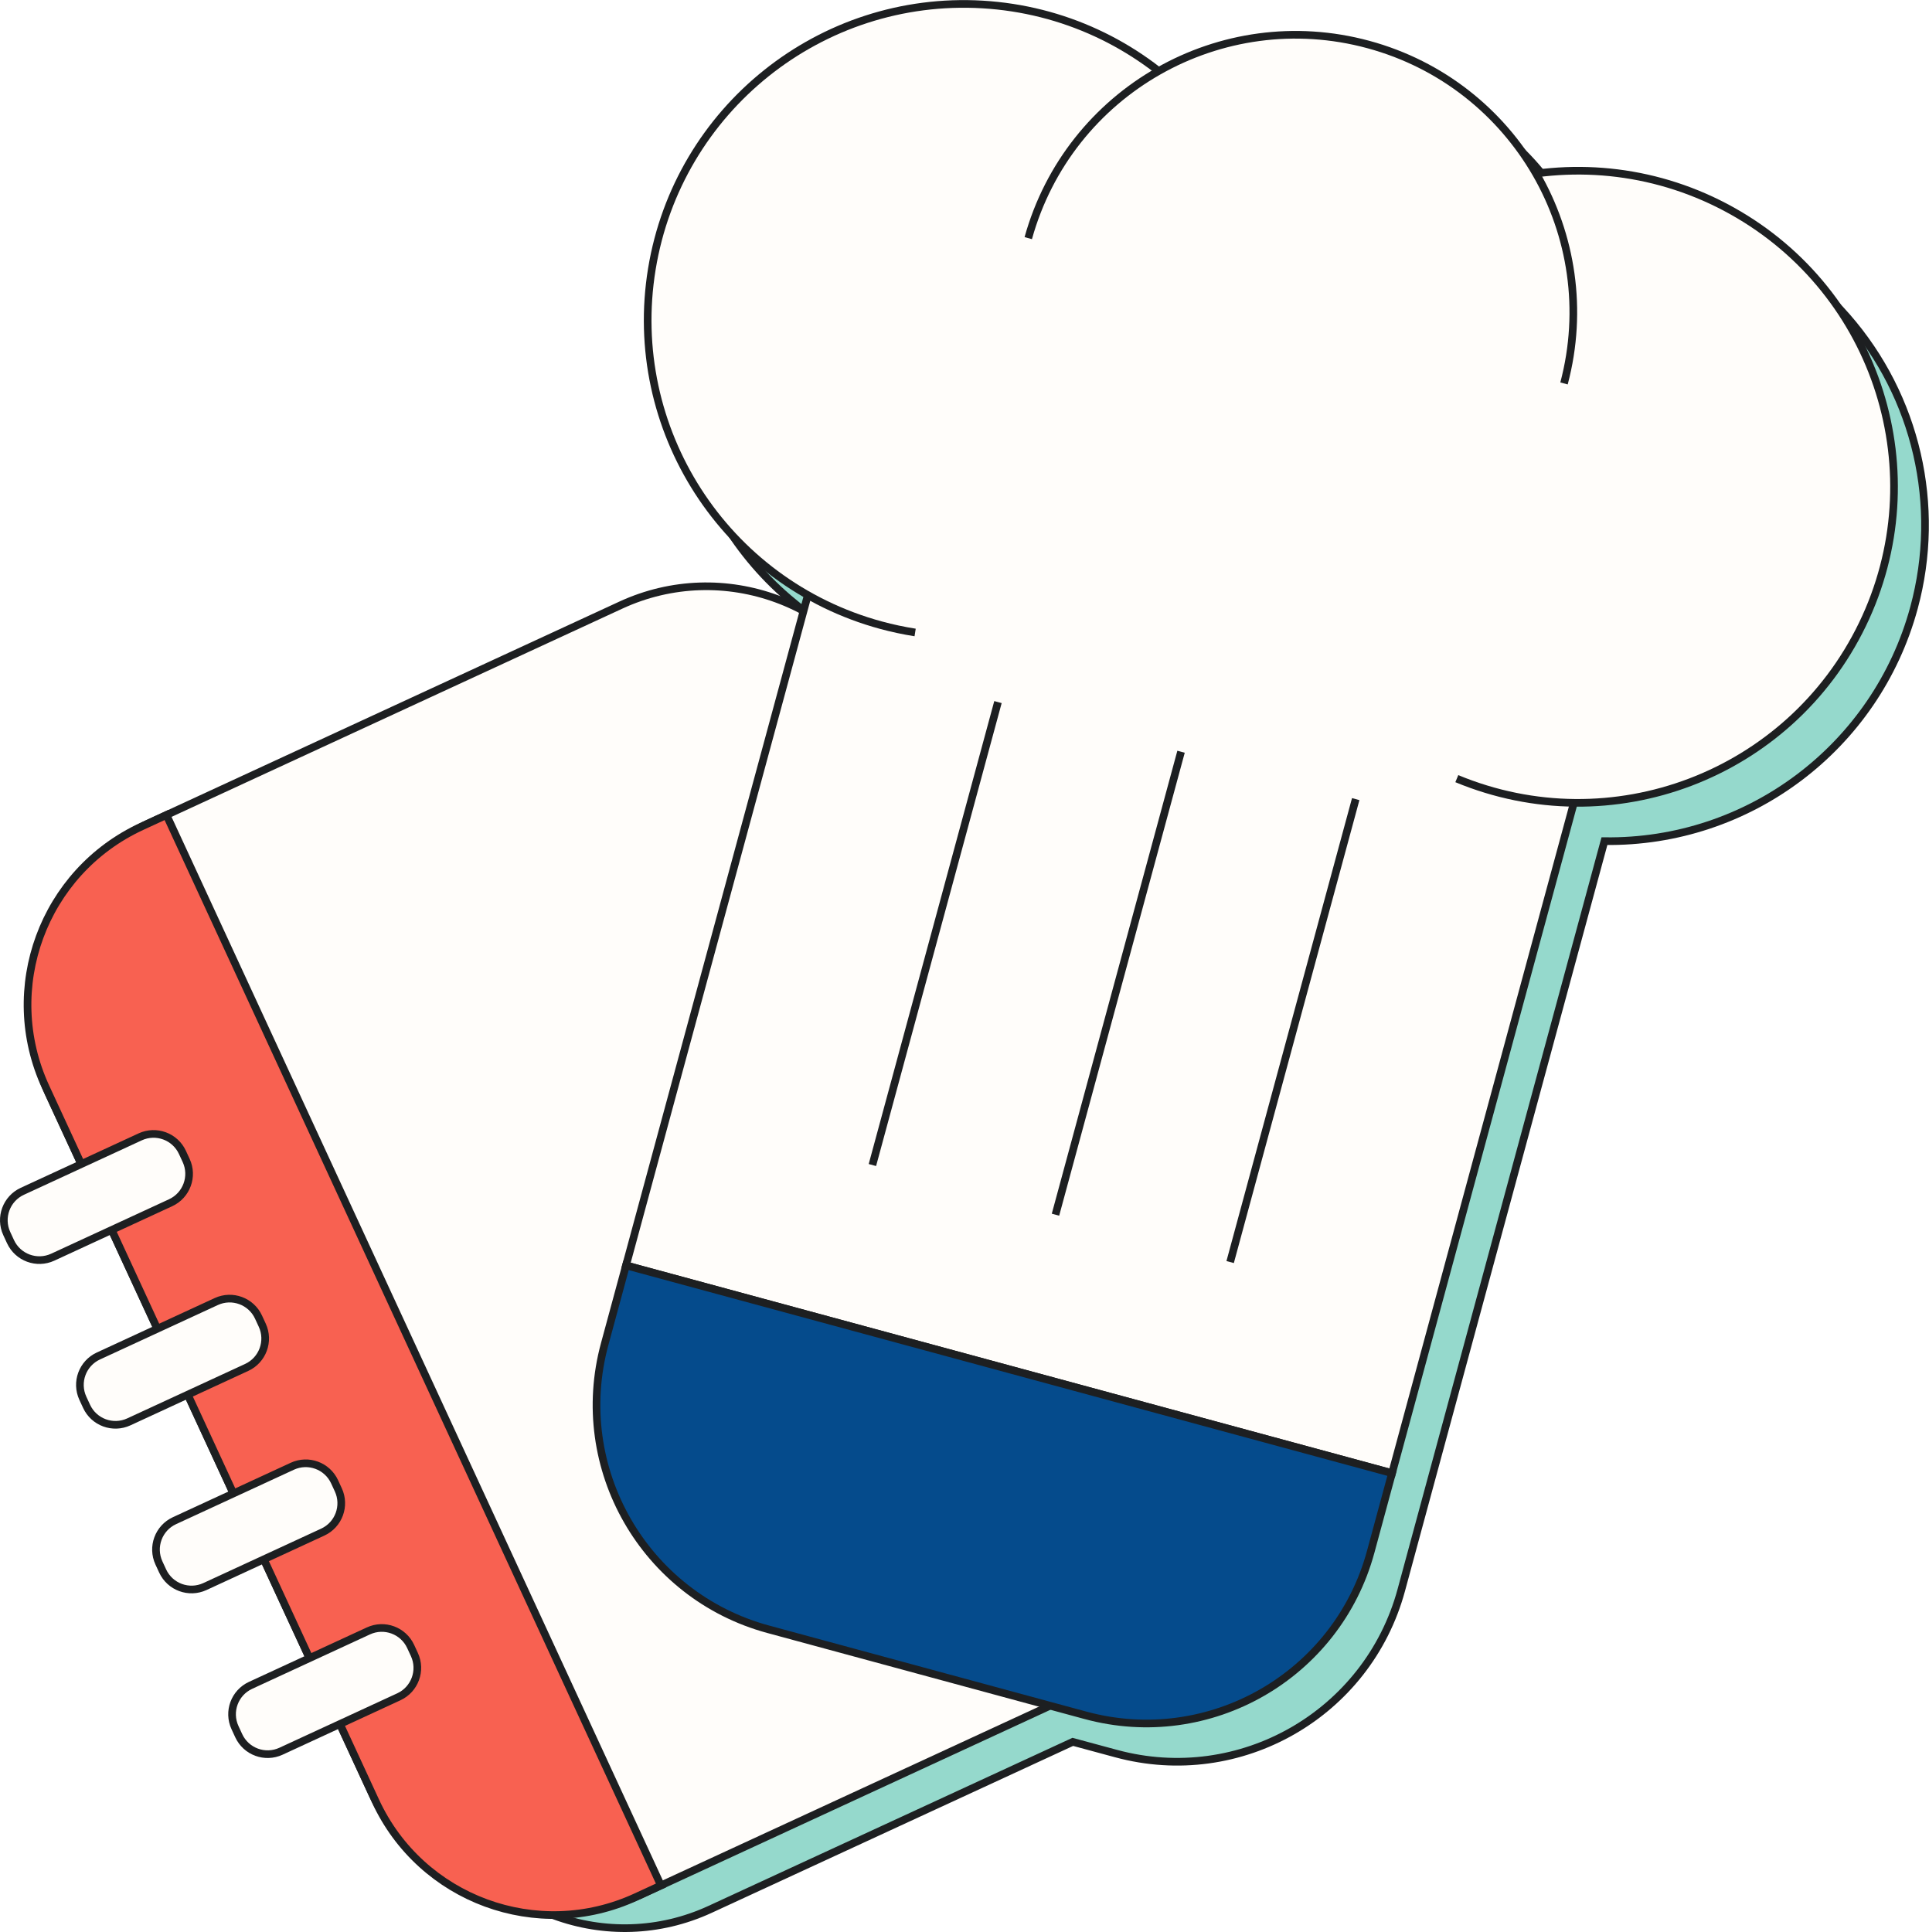
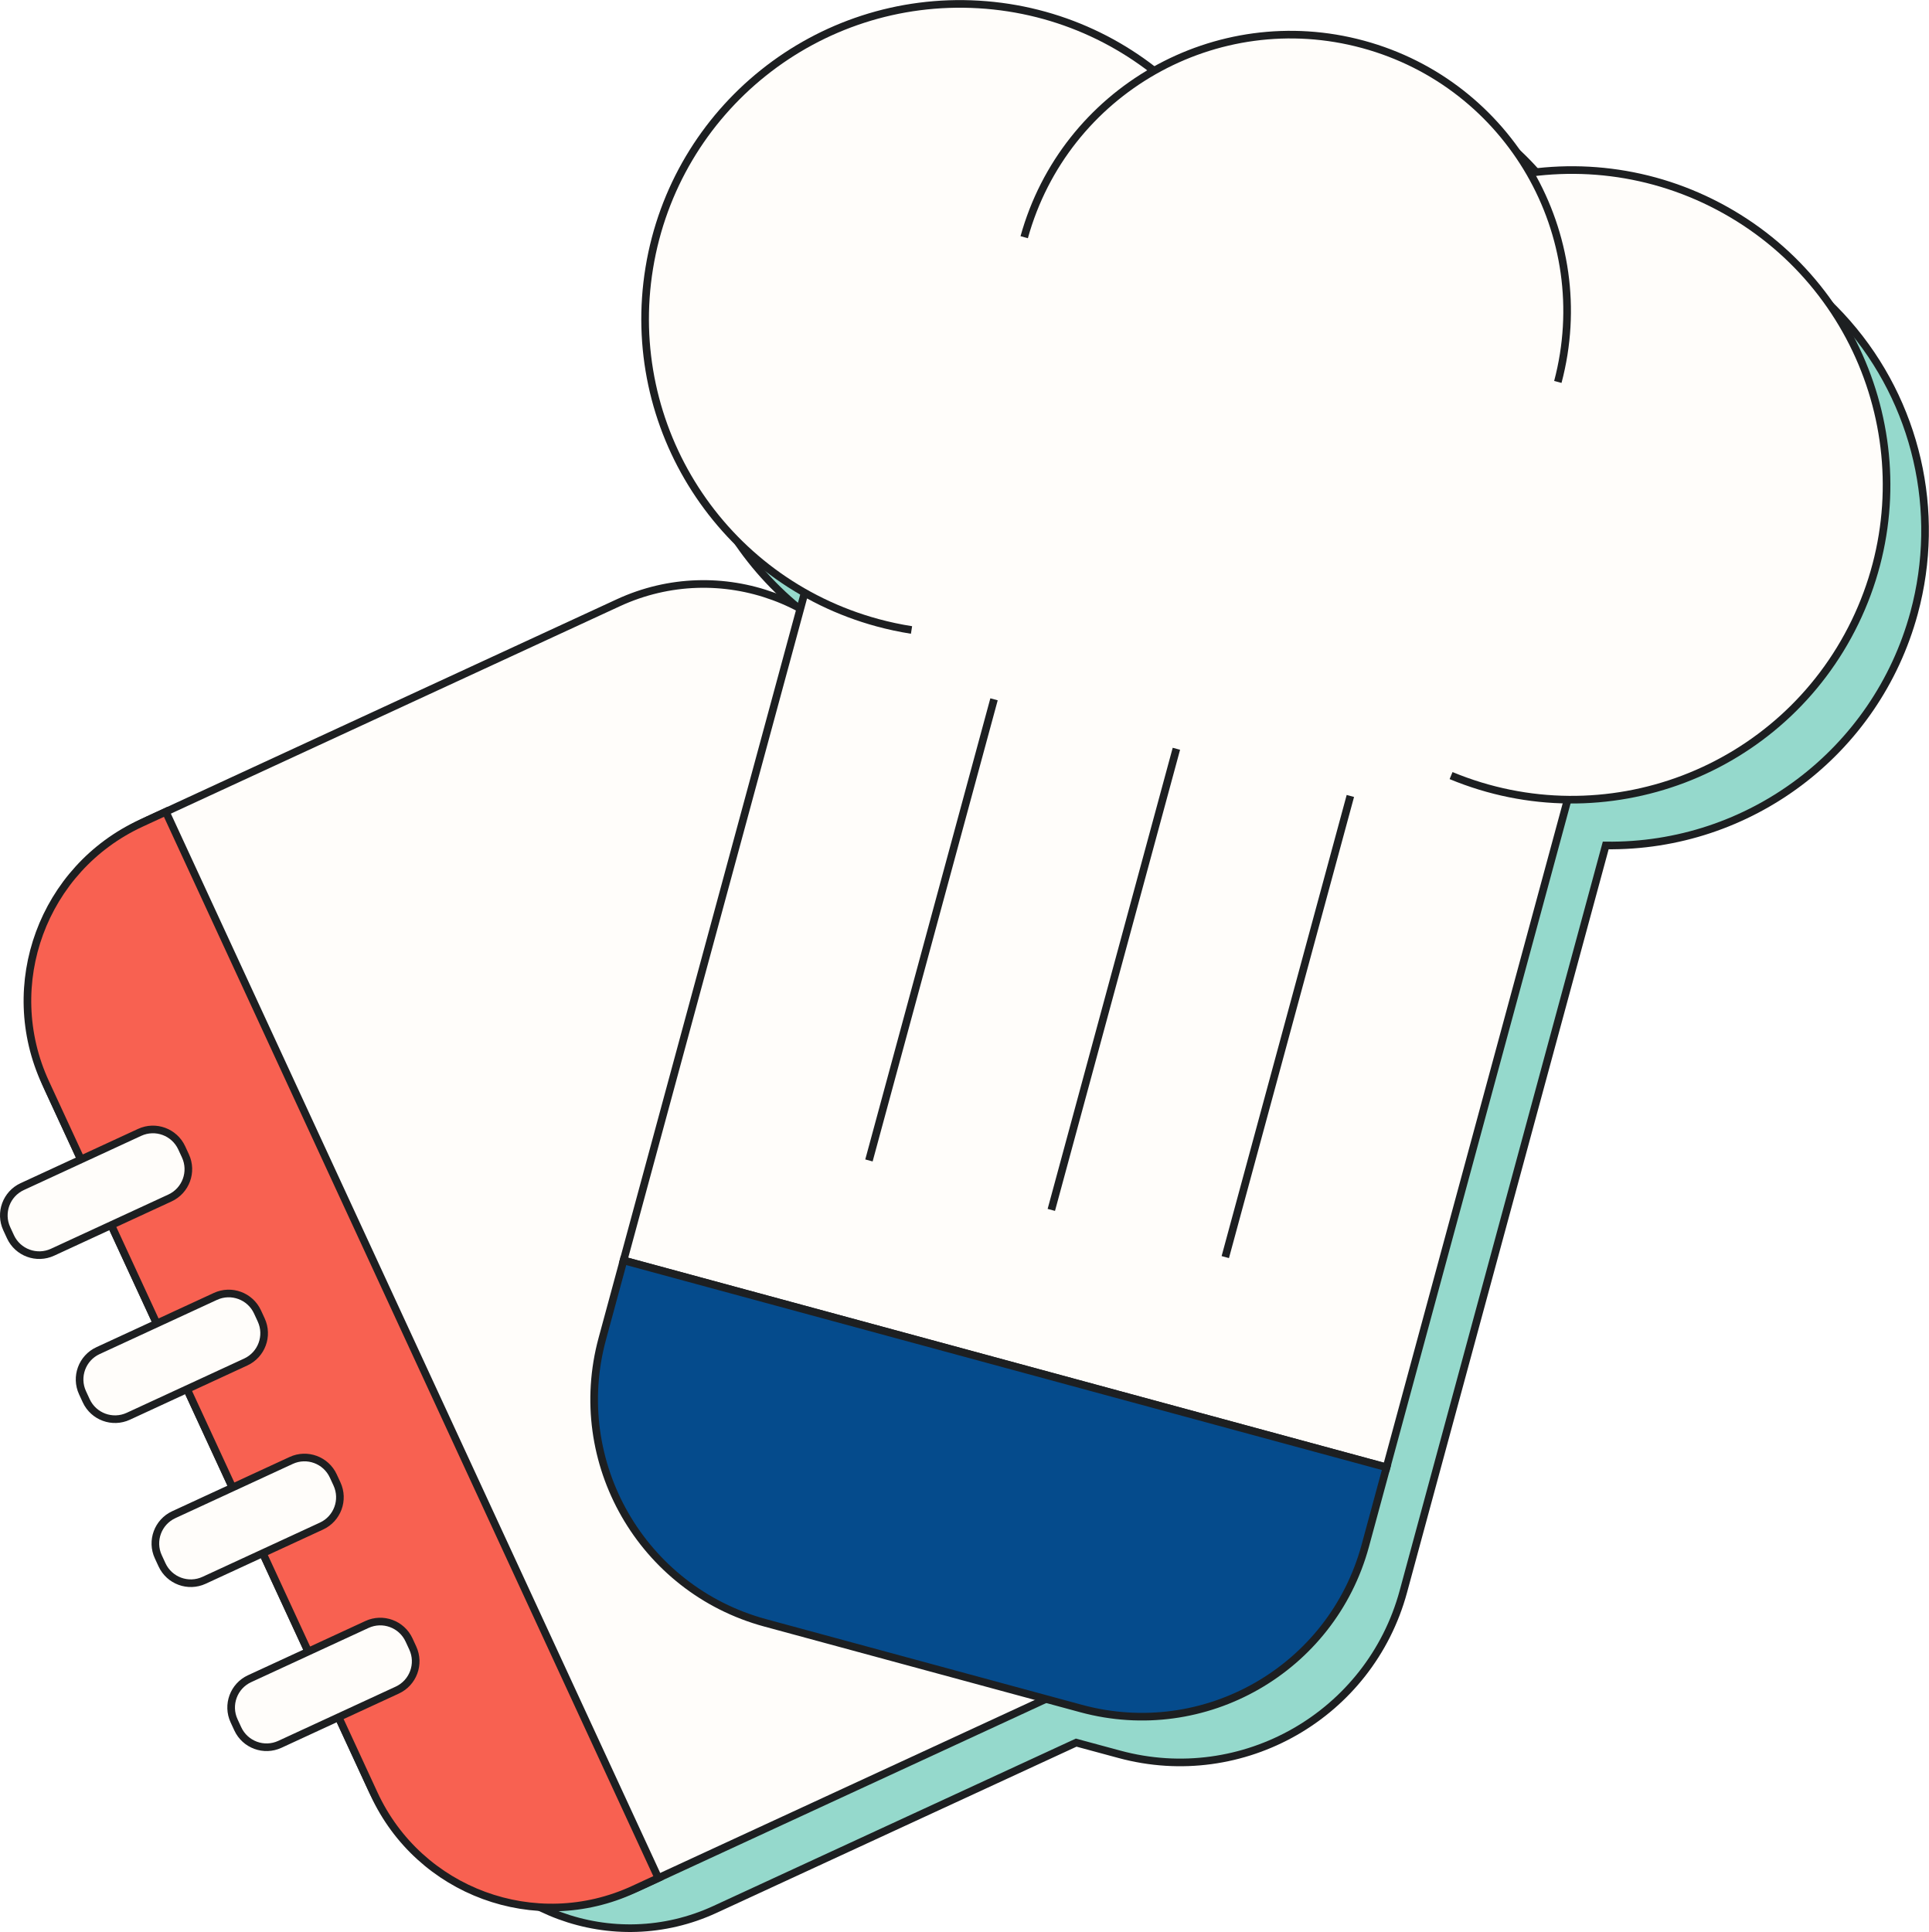
- <svg xmlns="http://www.w3.org/2000/svg" viewBox="0 0 251.984 252.396">
+ <svg xmlns="http://www.w3.org/2000/svg" viewBox="0 0 252.984 253.396">
  <defs>
    <style>.a{fill:#95d9cc;}.a,.b,.c,.d,.e{stroke:#1d1f21;stroke-miterlimit:10;}.b{fill:none;}.c,.f{fill:#fffdfa;}.d{fill:#f86151;}.e{fill:#054b8c;}</style>
  </defs>
-   <path class="a" d="M250.033,79.398a41.31,41.31,0,0,1-40.44,30.49l-23.75,87.56-2.79,10.29a30.358,30.358,0,0,1-37.25,21.35l-5.66-1.53-47.36,21.87a26.651,26.651,0,0,1-35.38-13.01l-42.24-91.45a26.646,26.646,0,0,1,13.02-35.38l61.68-28.49a26.478,26.478,0,0,1,13.86-2.33,41.309,41.309,0,0,1,36.99-71.82,40.861,40.861,0,0,1,14.52,7.24,36.217,36.217,0,0,1,49.56,13.44,41.306,41.306,0,0,1,45.24,51.77Z" />
-   <line class="b" x1="134.368" y1="96.72" x2="117.964" y2="157.2" />
-   <line class="b" x1="181.102" y1="109.396" x2="164.698" y2="169.876" />
-   <line class="b" x1="158.285" y1="103.207" x2="141.881" y2="163.687" />
+   <path class="a" d="M251.033,80.398a41.31,41.31,0,0,1-40.44,30.49l-23.75,87.56-2.79,10.29a30.358,30.358,0,0,1-37.25,21.35l-5.66-1.53-47.36,21.87a26.651,26.651,0,0,1-35.38-13.01l-42.24-91.45a26.646,26.646,0,0,1,13.02-35.38l61.68-28.49a26.478,26.478,0,0,1,13.86-2.33,41.309,41.309,0,0,1,36.99-71.82,40.861,40.861,0,0,1,14.52,7.24,36.217,36.217,0,0,1,49.56,13.44,41.306,41.306,0,0,1,45.24,51.77Z" />
+   <line class="b" x1="135.368" y1="97.72" x2="118.964" y2="158.2" />
+   <line class="b" x1="182.102" y1="110.396" x2="165.698" y2="170.876" />
+   <line class="b" x1="159.285" y1="104.207" x2="142.881" y2="164.687" />
  <rect class="c" x="5.529" y="102.595" width="154.043" height="121.26" rx="26.654" transform="translate(-31.0114 306.6147) rotate(-114.7936)" />
  <path class="d" d="M-10.591,167.907H92.144a25.654,25.654,0,0,1,25.654,25.654v3.575a0,0,0,0,1,0,0H-36.245a0,0,0,0,1,0,0v-3.575a25.654,25.654,0,0,1,25.654-25.654Z" transform="translate(-107.8213 296.08) rotate(-114.7936)" />
  <rect class="c" x="37.677" y="208.282" width="9.48" height="25.279" rx="4.16" transform="translate(-140.3542 352.0723) rotate(-114.7936)" />
  <rect class="c" x="27.738" y="186.768" width="9.48" height="25.279" rx="4.16" transform="translate(-134.9286 312.5135) rotate(-114.7936)" />
  <rect class="c" x="17.8" y="165.253" width="9.48" height="25.279" rx="4.16" transform="translate(-129.503 272.9548) rotate(-114.7936)" />
  <rect class="c" x="7.862" y="143.739" width="9.48" height="25.279" rx="4.16" transform="translate(-124.0774 233.3961) rotate(-114.7936)" />
  <path class="c" d="M213.5,75.748,181.847,192.452,81.78,165.311,113.434,48.607c3.521-12.98,19.492-19.941,35.679-15.551L190.569,44.3C206.756,48.691,217.021,62.769,213.5,75.748Z" />
  <path class="e" d="M181.847,192.452l-2.789,10.281A30.362,30.362,0,0,1,141.804,224.09l-41.456-11.244a30.362,30.362,0,0,1-21.357-37.254L81.78,165.311Z" />
  <path class="c" d="M119.547,82.626a41.78,41.78,0,0,1-4.457-.952A41.302,41.302,0,1,1,167.176,40.02" />
  <path class="c" d="M171.32,41.406a41.284,41.284,0,1,1,18.989,60.317" />
  <path class="c" d="M134.325,31.111a36.259,36.259,0,0,1,69.988,18.983" />
  <rect class="f" x="164.575" y="33.456" width="18.23" height="12.533" transform="translate(16.4549 -44.0823) rotate(15.1753)" />
  <line class="c" x1="130.368" y1="91.72" x2="113.964" y2="152.2" />
  <line class="c" x1="177.102" y1="104.396" x2="160.698" y2="164.876" />
  <line class="c" x1="154.285" y1="98.207" x2="137.881" y2="158.687" />
</svg>
